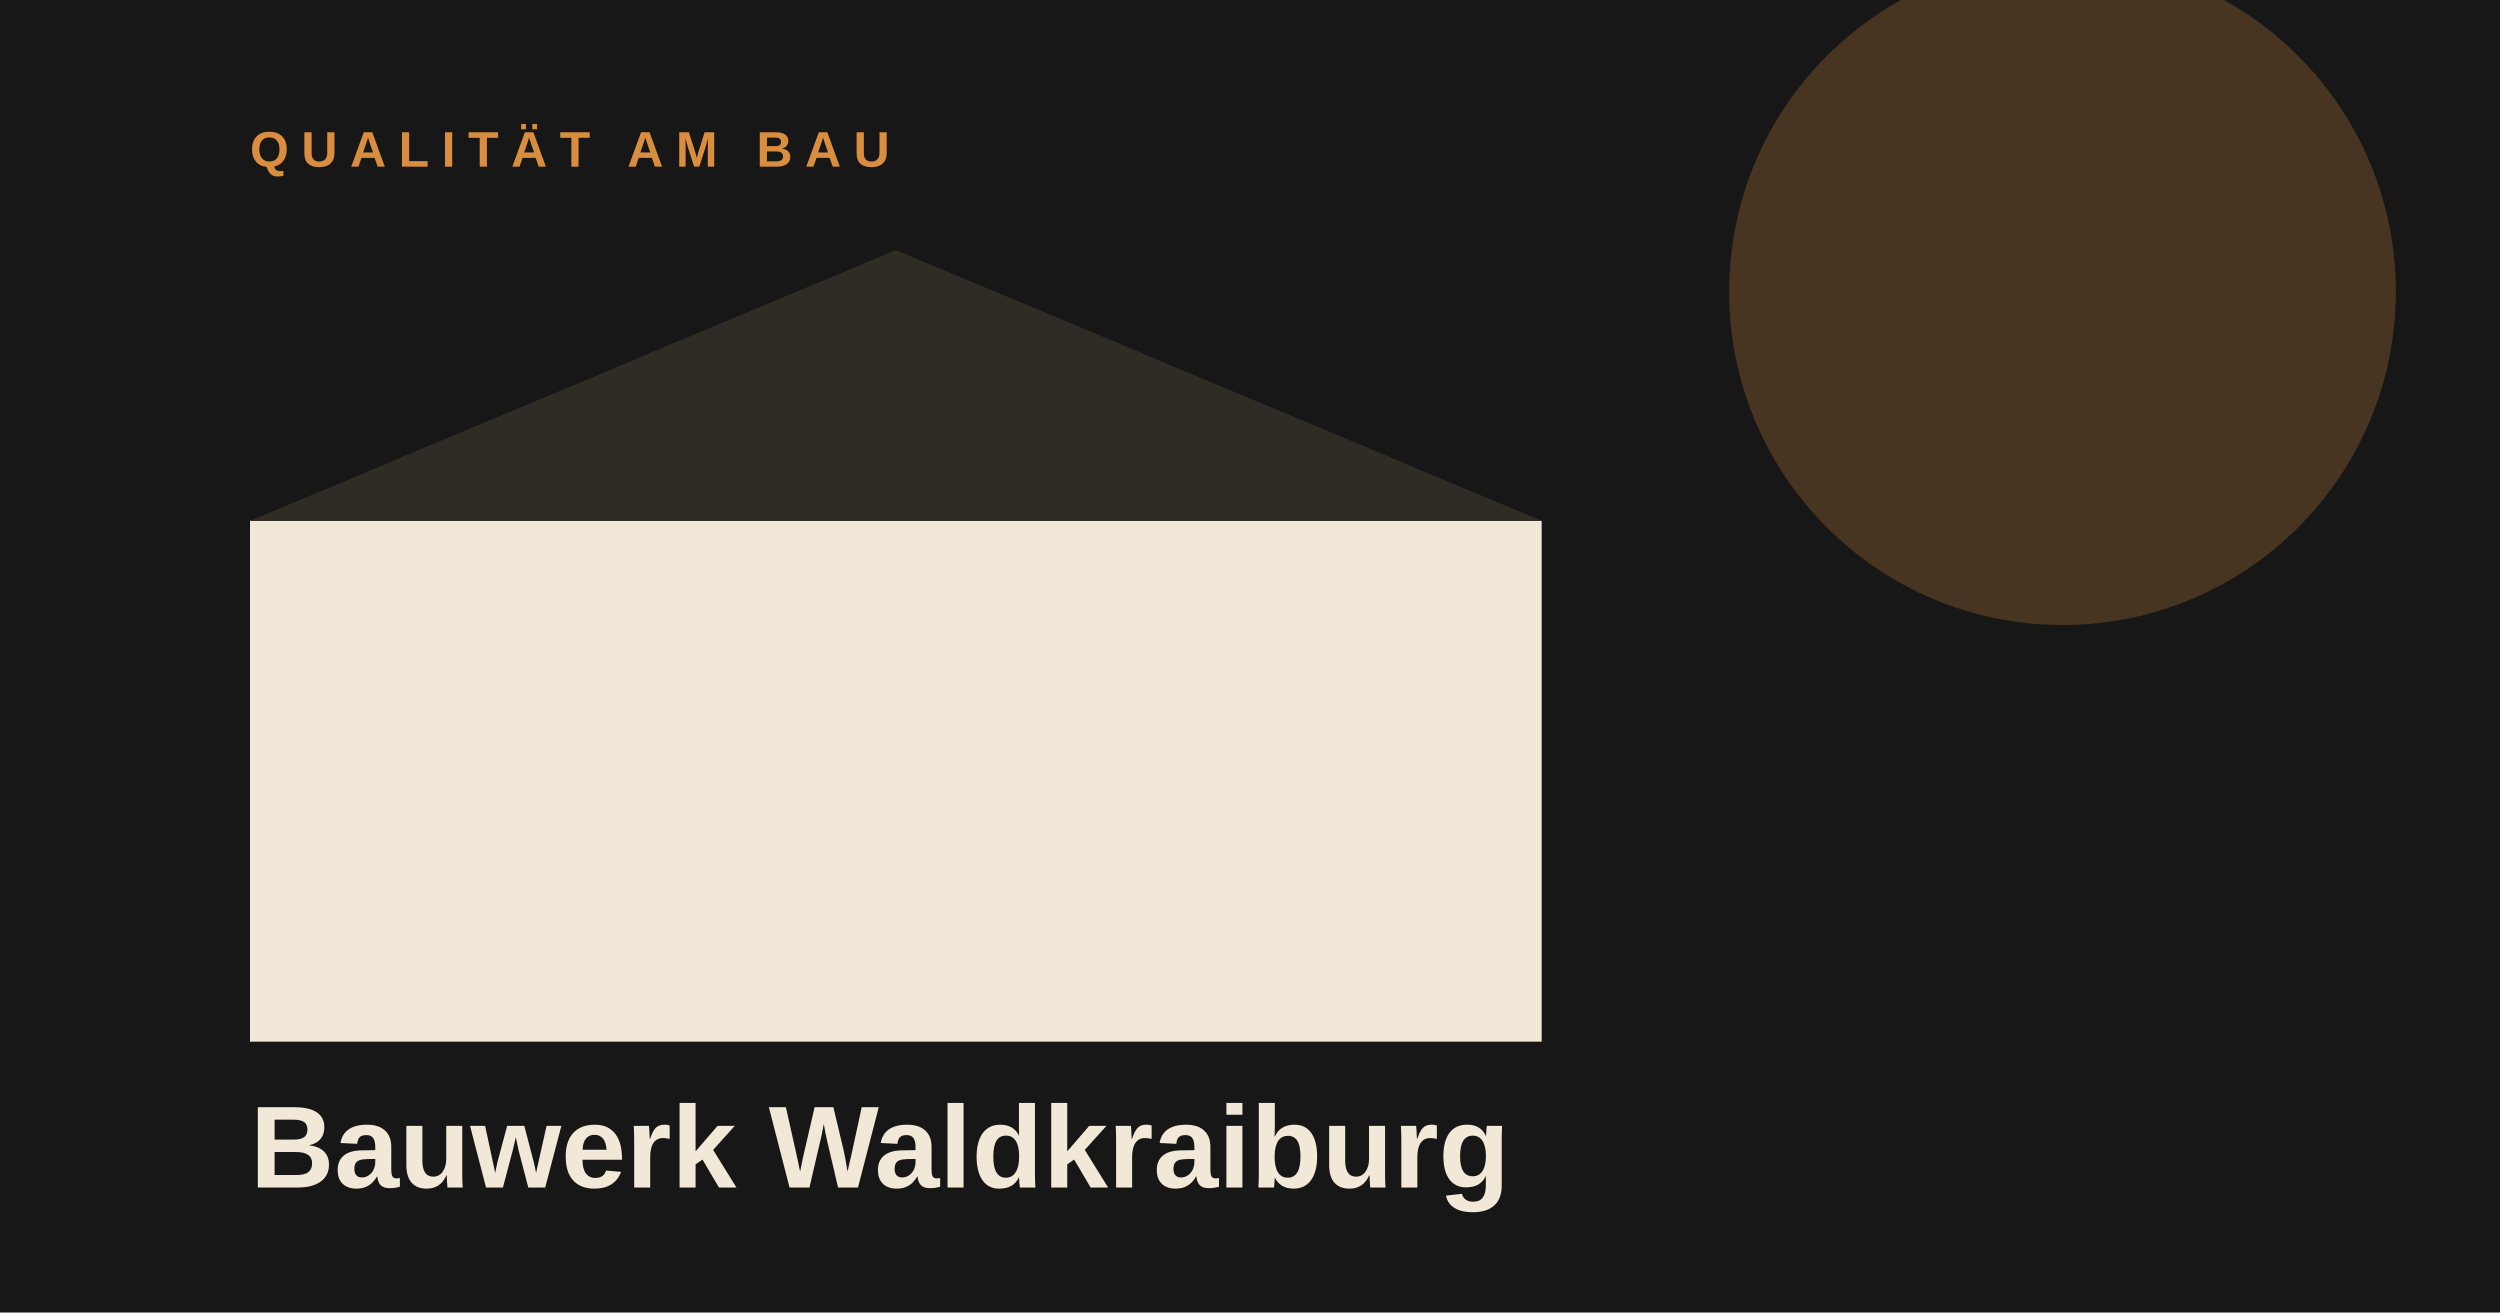
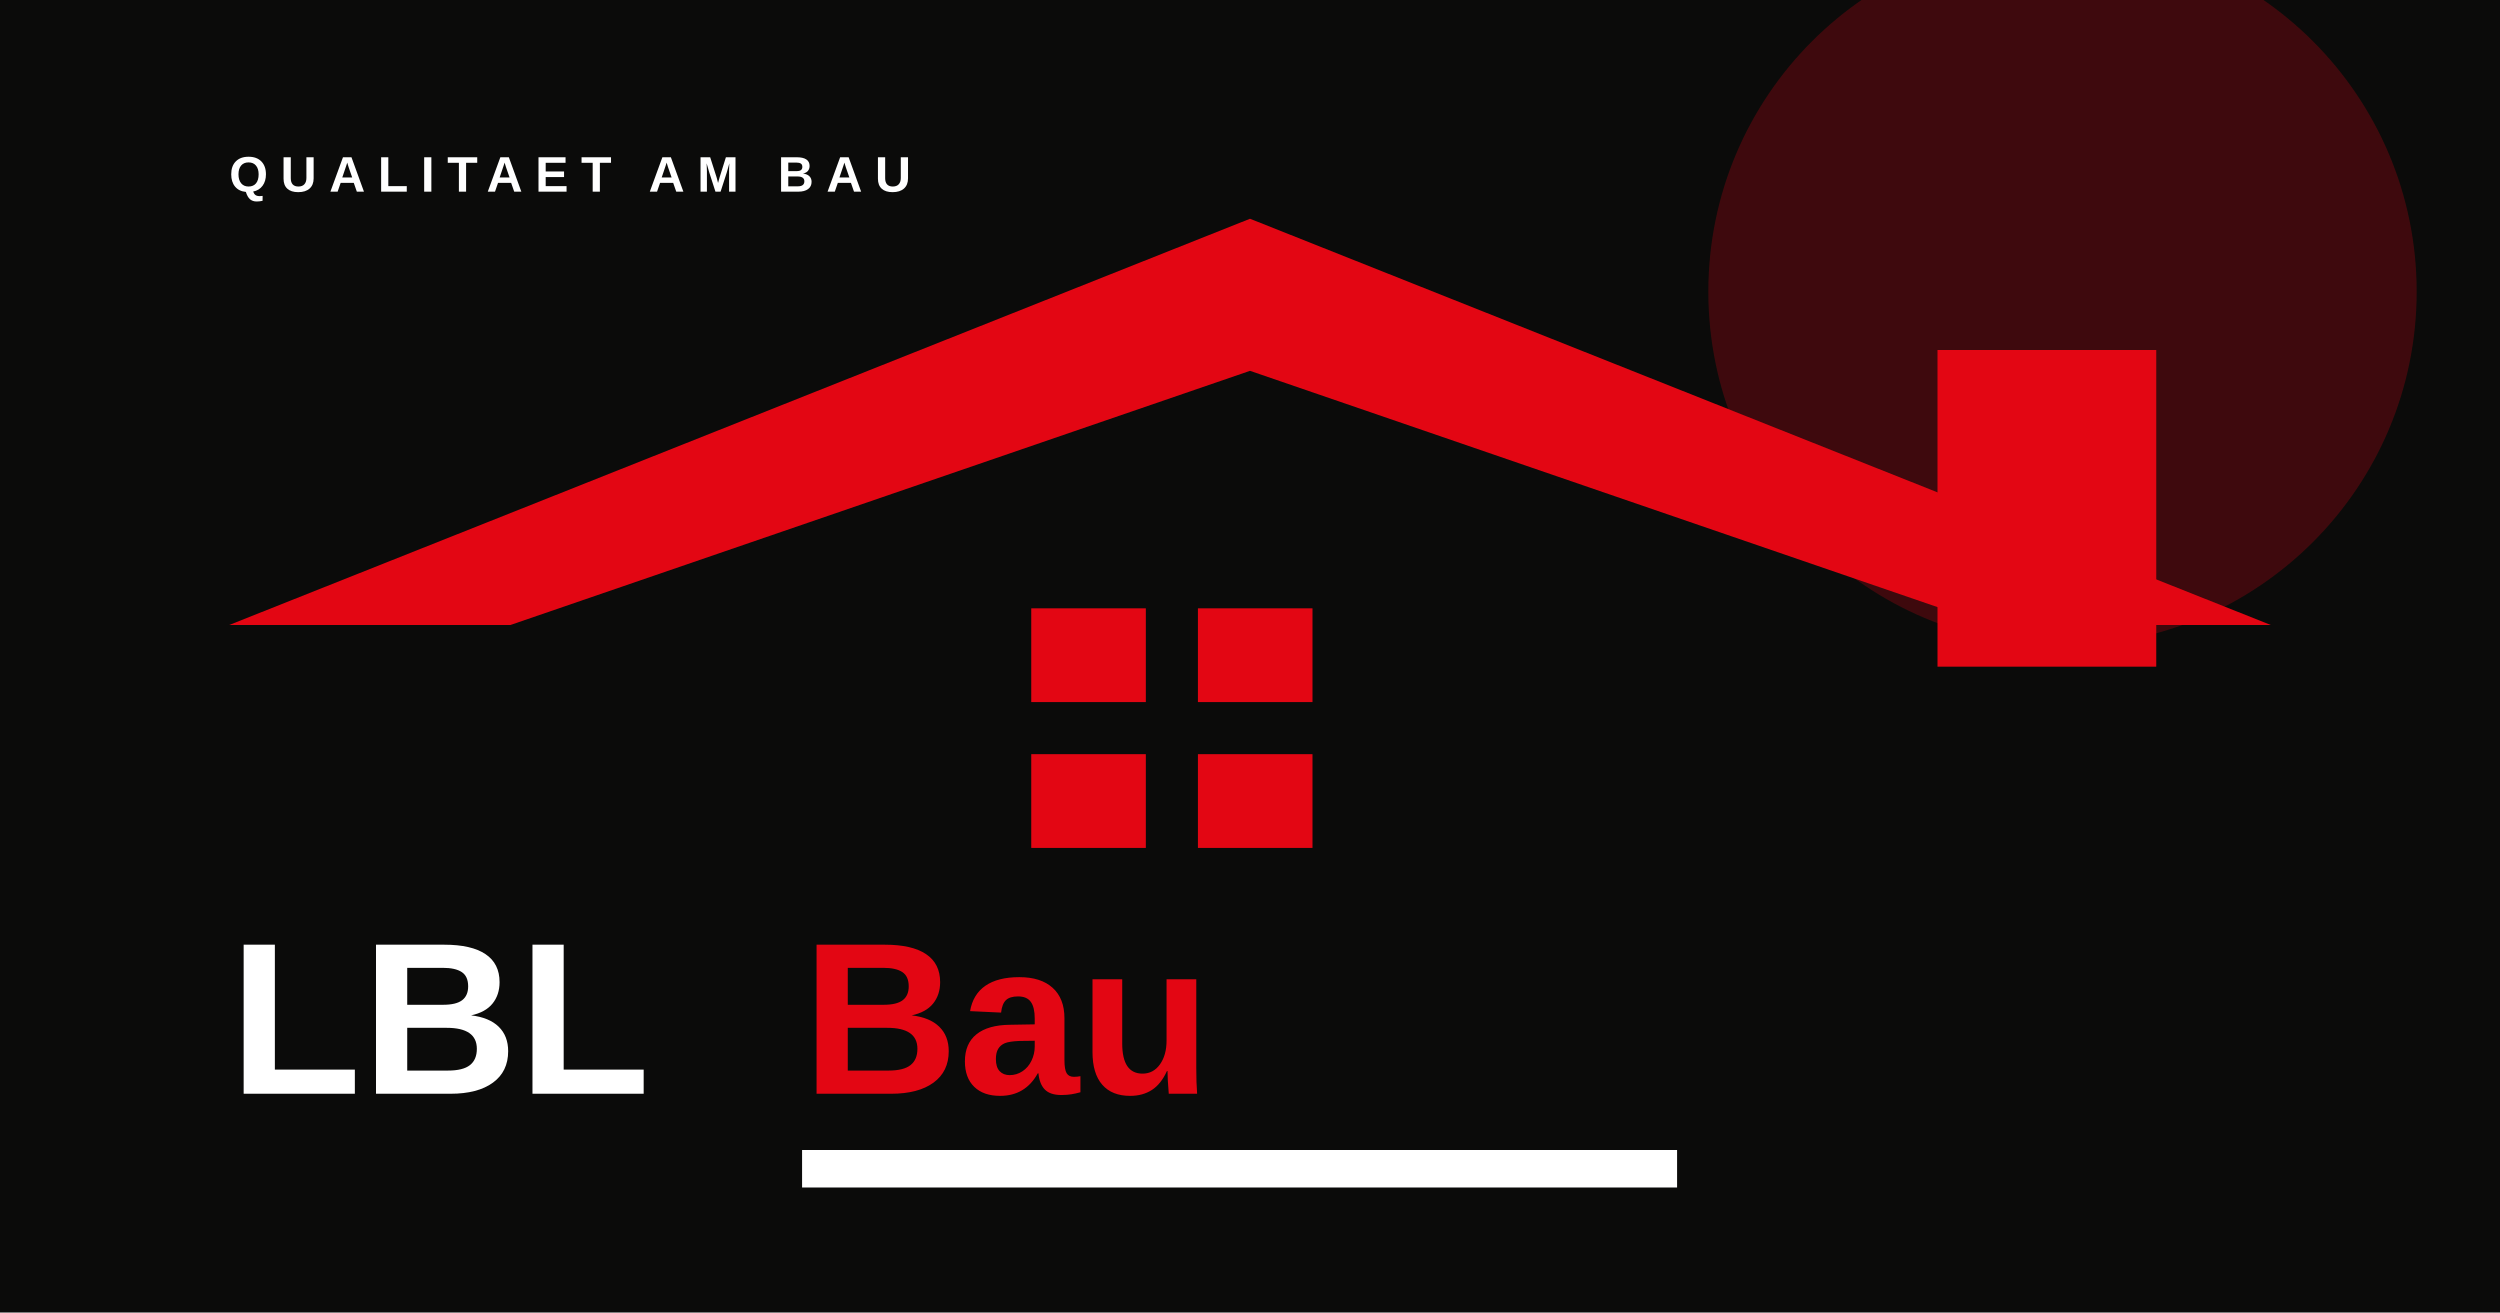
<svg xmlns="http://www.w3.org/2000/svg" width="1200" height="630" viewBox="0 0 1200 630">
-   <rect width="1200" height="630" fill="#171717" />
-   <circle cx="990" cy="140" r="160" fill="#d98d3f" opacity=".25" />
-   <path d="M120 250H740V500H120Z" fill="#f2e8d7" />
-   <path d="M120 250L430 120L740 250Z" fill="#2f2b25" />
-   <text x="120" y="570" fill="#f2e8d7" font-family="Arial" font-size="56" font-weight="800">Bauwerk Waldkraiburg</text>
-   <text x="120" y="80" fill="#d98d3f" font-family="Arial" font-size="24" font-weight="700" letter-spacing="6">QUALITÄT AM BAU</text>
+   <rect width="1200" height="630" fill="#0b0b0a" />
+   <circle cx="990" cy="140" r="170" fill="#e30613" opacity=".24" />
+   <path d="M110 300L600 105L1090 300H955L600 178L245 300Z" fill="#e30613" />
+   <path d="M930 168H1035V320H930Z" fill="#e30613" />
+   <rect x="495" y="292" width="55" height="45" fill="#e30613" />
+   <rect x="575" y="292" width="55" height="45" fill="#e30613" />
+   <rect x="495" y="362" width="55" height="45" fill="#e30613" />
+   <rect x="575" y="362" width="55" height="45" fill="#e30613" />
+   <text x="110" y="525" fill="#ffffff" font-family="Arial, Helvetica, sans-serif" font-size="104" font-weight="900">LBL</text>
+   <text x="385" y="525" fill="#e30613" font-family="Arial, Helvetica, sans-serif" font-size="104" font-weight="900">Bau</text>
+   <rect x="385" y="552" width="420" height="18" fill="#ffffff" />
+   <text x="110" y="92" fill="#ffffff" font-family="Arial, Helvetica, sans-serif" font-size="24" font-weight="700" letter-spacing="6">QUALITAET AM BAU</text>
</svg>
